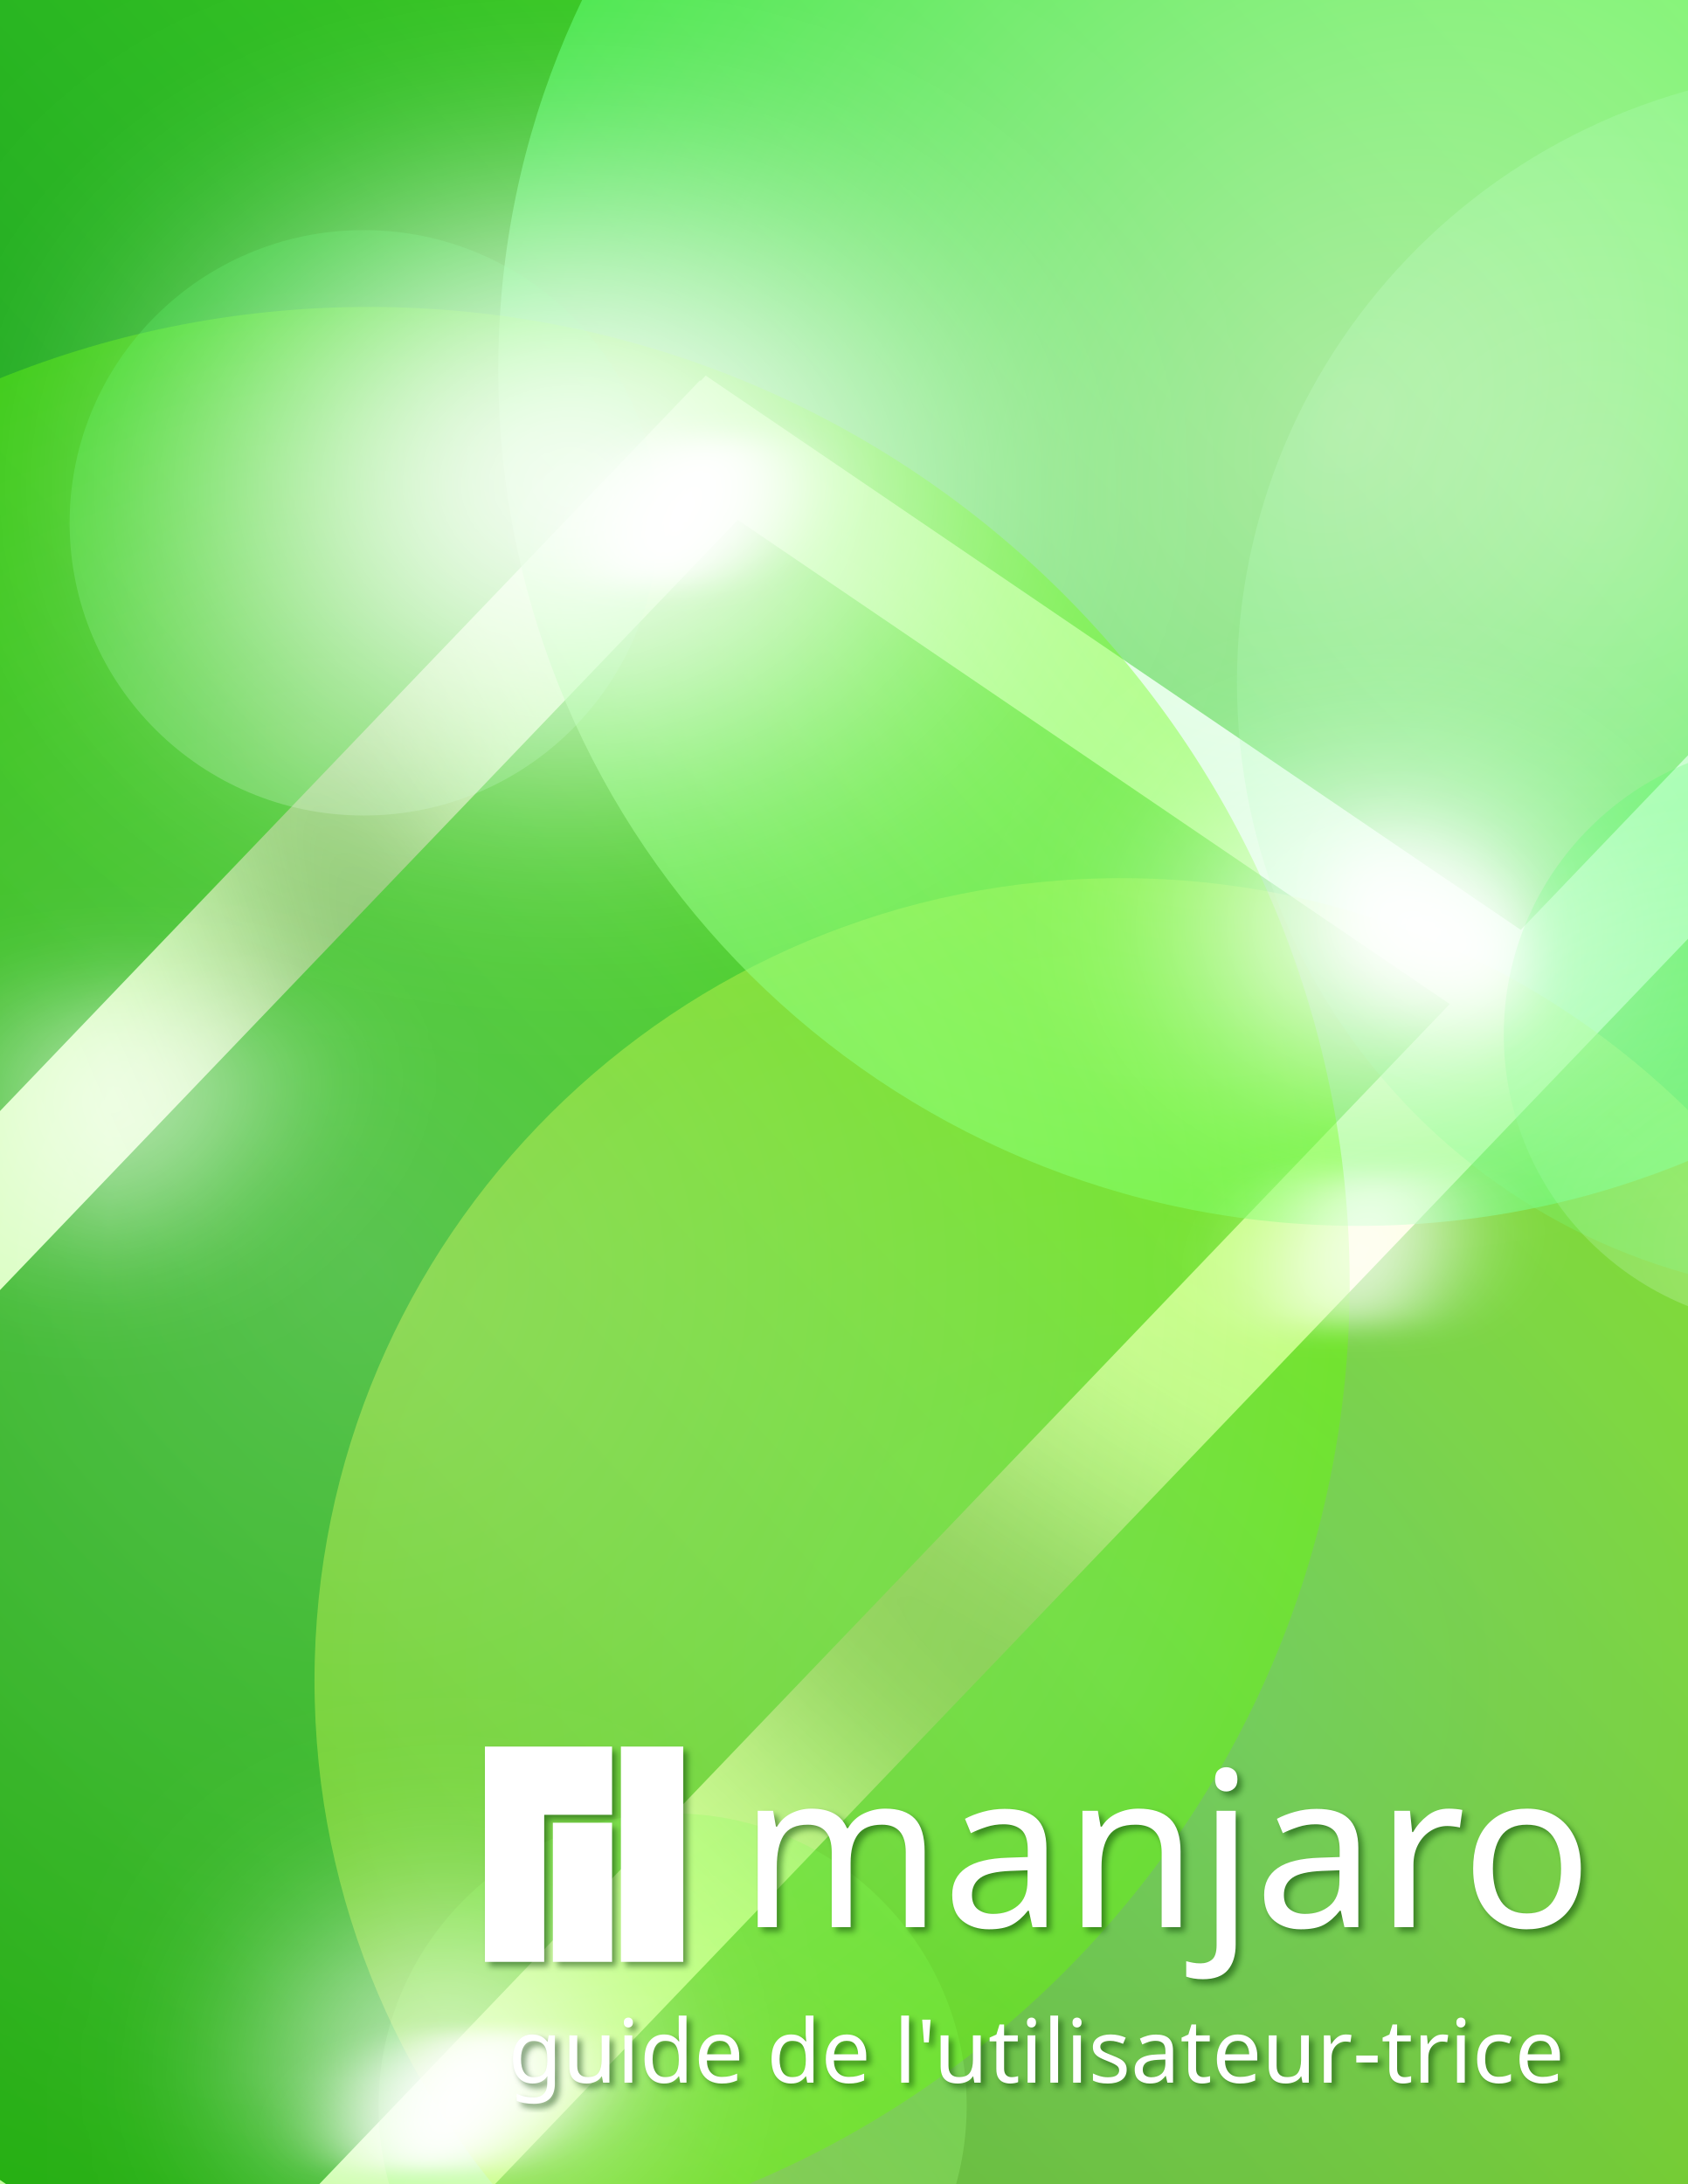
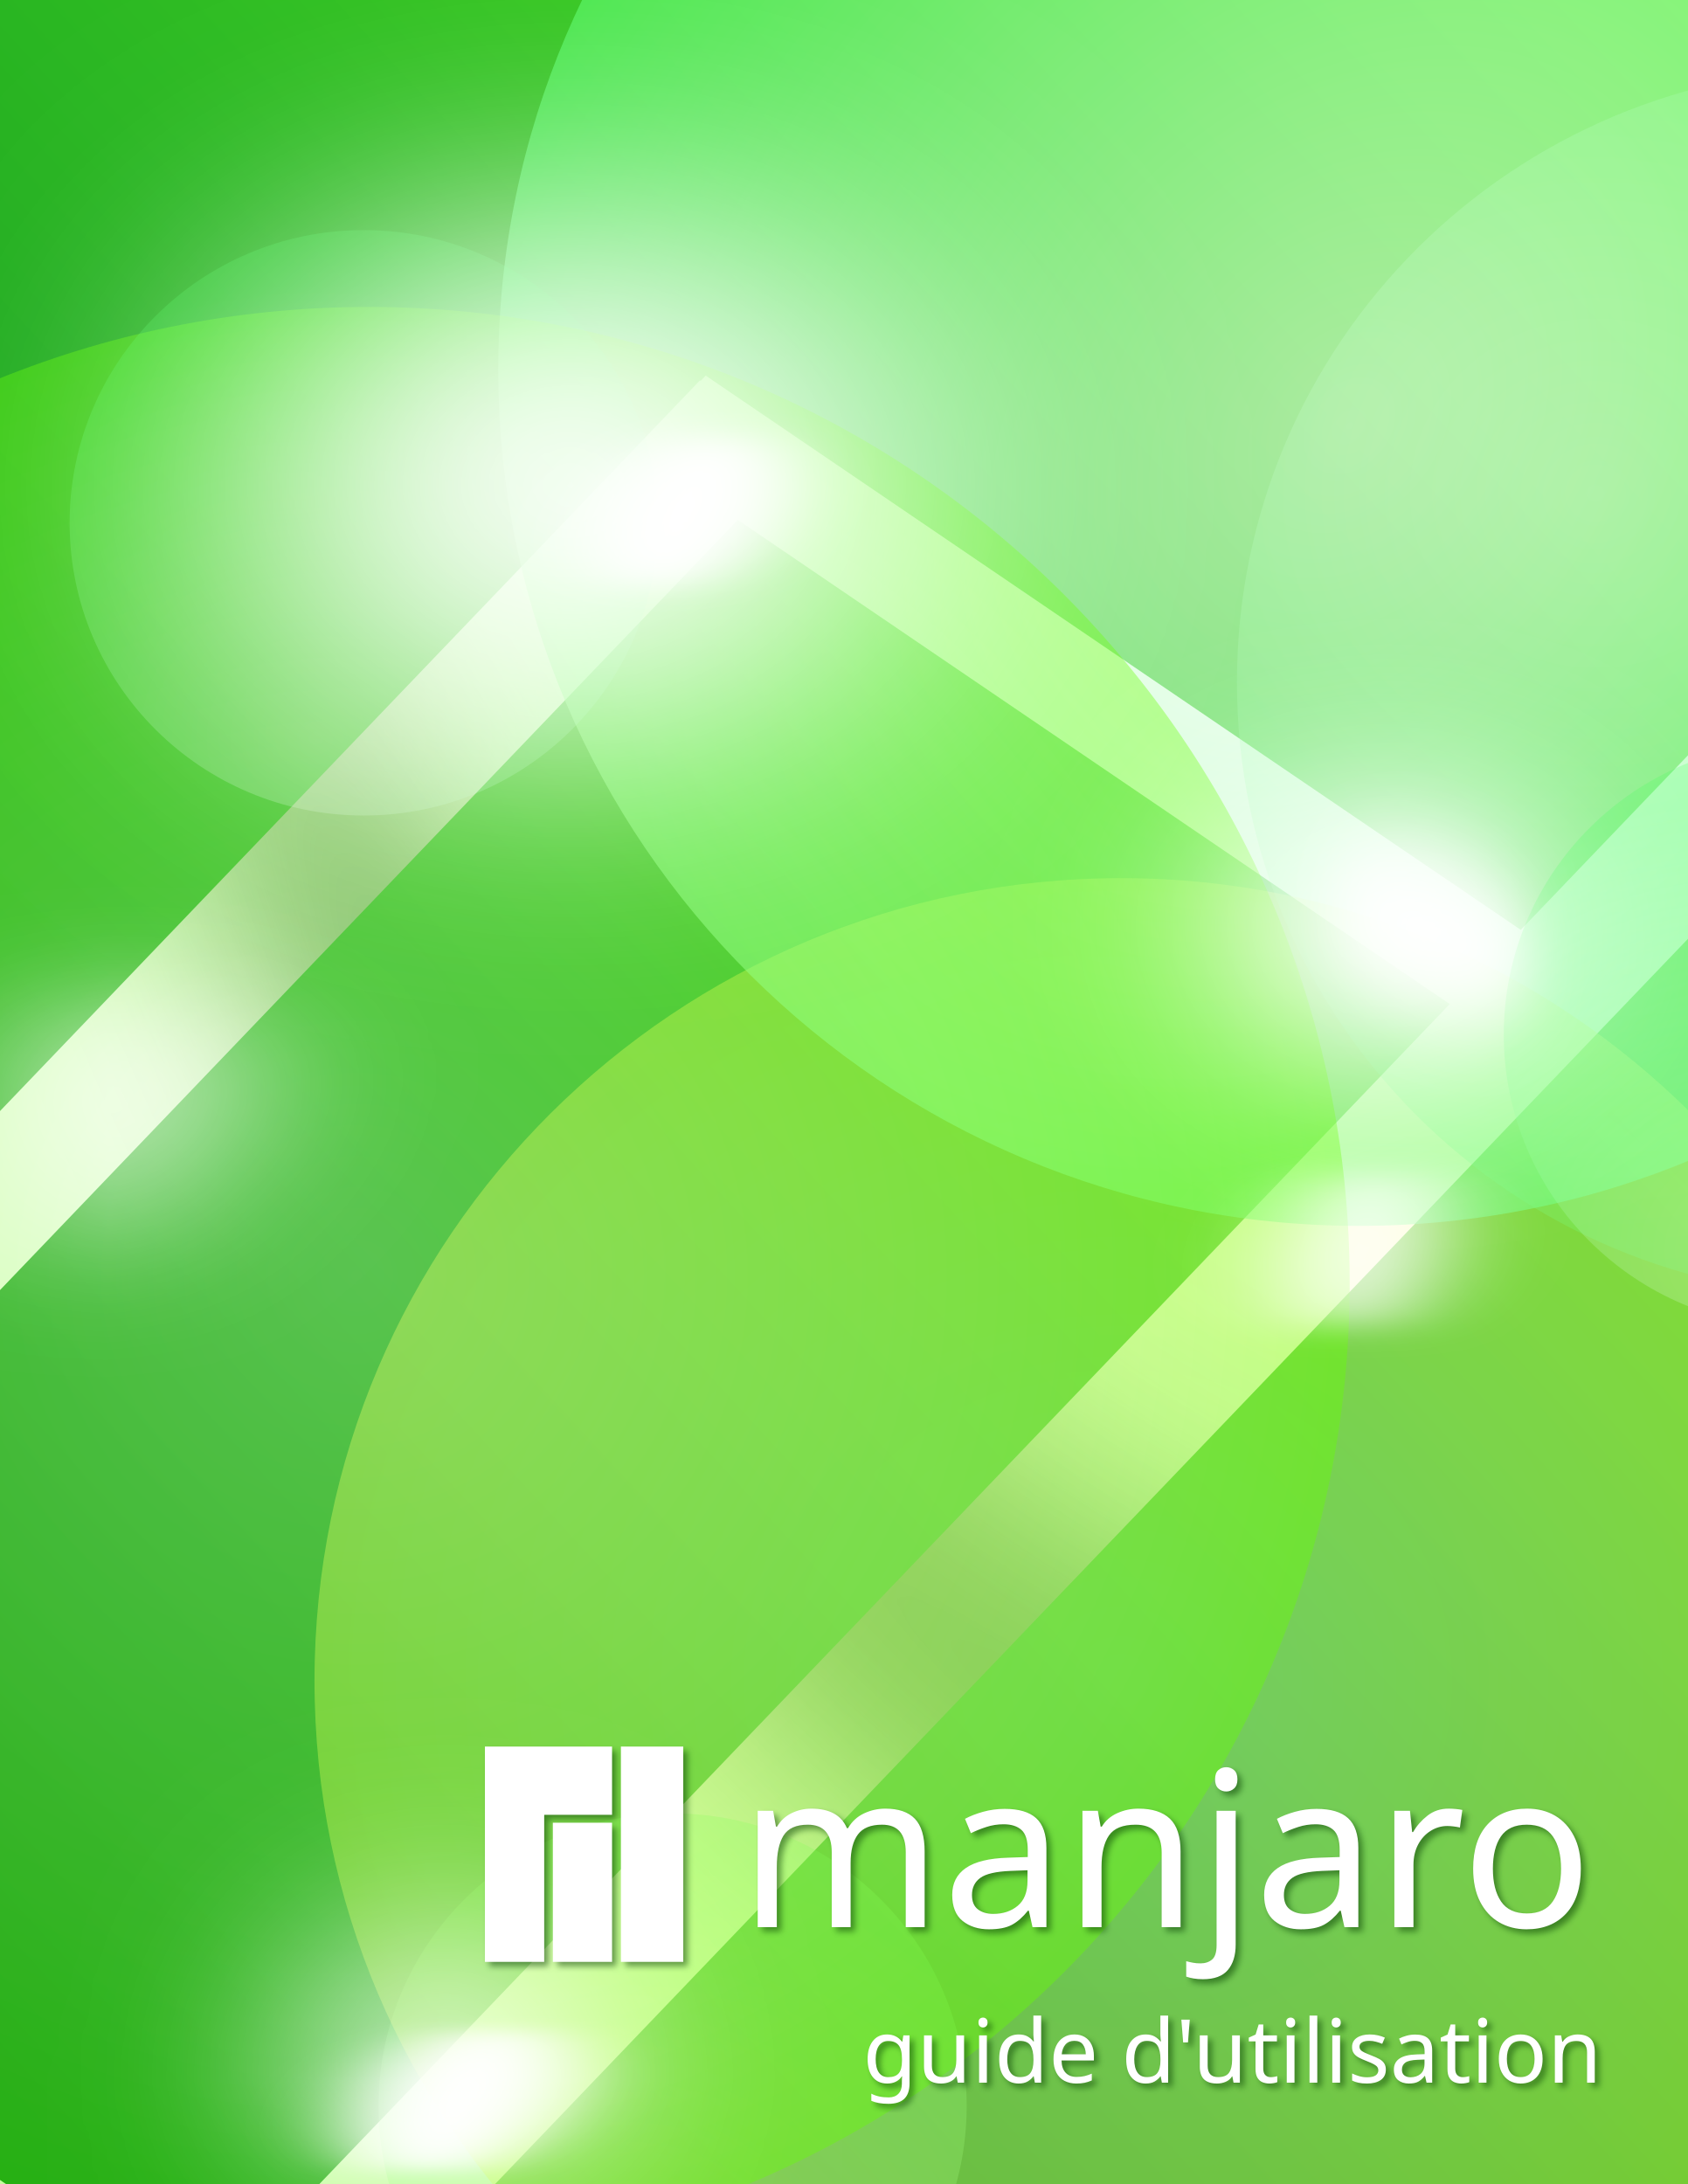
<svg xmlns="http://www.w3.org/2000/svg" xmlns:xlink="http://www.w3.org/1999/xlink" width="765" height="990" id="svg3103" version="1.1">
  <defs id="defs3105">
    <linearGradient id="linearGradient4185">
      <stop id="stop4187" offset="0" style="stop-color:#800078;stop-opacity:1" />
      <stop id="stop4189" offset="1" style="stop-color:#e7ff2b;stop-opacity:1" />
    </linearGradient>
    <linearGradient id="linearGradient3956">
      <stop style="stop-color:#b3b3b3;stop-opacity:1;" offset="0" id="stop3958" />
      <stop style="stop-color:#002e03;stop-opacity:1;" offset="1" id="stop3960" />
    </linearGradient>
    <linearGradient id="linearGradient3156">
      <stop style="stop-color:#006d80;stop-opacity:1;" offset="0" id="stop3158" />
      <stop style="stop-color:#2bff40;stop-opacity:1;" offset="1" id="stop3160" />
    </linearGradient>
    <filter id="filter4514" style="color-interpolation-filters:sRGB;">
      <feFlood id="feFlood4516" flood-opacity="0.5" flood-color="rgb(2,58,0)" result="flood" />
      <feComposite id="feComposite4518" in2="SourceGraphic" in="flood" operator="in" result="composite1" />
      <feGaussianBlur id="feGaussianBlur4520" in="composite" stdDeviation="1.5" result="blur" />
      <feOffset id="feOffset4522" dx="2" dy="2" result="offset" />
      <feComposite id="feComposite4524" in2="offset" in="SourceGraphic" operator="over" result="composite2" />
    </filter>
    <linearGradient xlink:href="#linearGradient3156-7" id="linearGradient3977-0" x1="99.062" y1="873.871" x2="1058.45" y2="160.043" gradientUnits="userSpaceOnUse" gradientTransform="matrix(1.356454,0,0,1.356454,-182.1808,-185.7957)" />
    <linearGradient id="linearGradient3156-7">
      <stop style="stop-color:#00801f;stop-opacity:1;" offset="0" id="stop3158-1" />
      <stop style="stop-color:#61ff25;stop-opacity:1;" offset="1" id="stop3160-3" />
    </linearGradient>
    <linearGradient y2="160.043" x2="1058.45" y1="873.871" x1="99.062" gradientTransform="matrix(1.383549,0,0.2483561,1.383549,-344.3321,-246.3096)" gradientUnits="userSpaceOnUse" id="linearGradient4649" xlink:href="#linearGradient3156-7" />
    <filter color-interpolation-filters="sRGB" id="filter4514-6">
      <feFlood id="feFlood4516-4" flood-opacity="0.5" flood-color="rgb(2,58,0)" result="flood" />
      <feComposite id="feComposite4518-7" in2="SourceGraphic" in="flood" operator="in" result="composite1" />
      <feGaussianBlur id="feGaussianBlur4520-4" stdDeviation="1.5" result="blur" />
      <feOffset id="feOffset4522-6" dx="2" dy="2" result="offset" />
      <feComposite id="feComposite4524-1" in2="offset" in="SourceGraphic" operator="over" result="composite2" />
    </filter>
    <filter color-interpolation-filters="sRGB" id="filter4729">
      <feFlood id="feFlood4731" flood-opacity="0.5" flood-color="rgb(2,58,0)" result="flood" />
      <feComposite id="feComposite4733" in2="SourceGraphic" in="flood" operator="in" result="composite1" />
      <feGaussianBlur id="feGaussianBlur4735" stdDeviation="1.5" result="blur" />
      <feOffset id="feOffset4737" dx="2" dy="2" result="offset" />
      <feComposite id="feComposite4739" in2="offset" in="SourceGraphic" operator="over" result="composite2" />
    </filter>
    <radialGradient xlink:href="#linearGradient4168" id="radialGradient4174" cx="602.072" cy="787.486" fx="602.072" fy="787.486" r="175.132" gradientUnits="userSpaceOnUse" gradientTransform="matrix(3.42657,2.7279076e-7,-2.5907586e-7,3.225104,-1554.975,-1777.785)" />
    <linearGradient id="linearGradient4168">
      <stop style="stop-color:#f6ffd1;stop-opacity:1" offset="0" id="stop4170" />
      <stop style="stop-color:#fff900;stop-opacity:1" offset="1" id="stop4172" />
    </linearGradient>
    <radialGradient xlink:href="#linearGradient4144" id="radialGradient4150" cx="478.782" cy="650.255" fx="478.782" fy="650.255" r="213.034" gradientUnits="userSpaceOnUse" spreadMethod="pad" gradientTransform="matrix(2.087092,0,0,2.077711,-837.6091,-772.8991)" />
    <linearGradient id="linearGradient4144">
      <stop id="stop4162" offset="0" style="stop-color:#c4ff9d;stop-opacity:1" />
      <stop id="stop4164" offset="1" style="stop-color:#66ff00;stop-opacity:1" />
    </linearGradient>
    <radialGradient xlink:href="#linearGradient4166" id="radialGradient4158" cx="691.07" cy="547.619" fx="691.07" fy="547.619" r="186.895" gradientUnits="userSpaceOnUse" gradientTransform="matrix(-1.855067,-1.522803,2.011635,-2.450559,791.9828,2587.419)" />
    <linearGradient id="linearGradient4166">
      <stop style="stop-color:#ffffff;stop-opacity:1" offset="0" id="stop4146" />
      <stop style="stop-color:#48ff5e;stop-opacity:1" offset="1" id="stop4148" />
    </linearGradient>
    <filter style="color-interpolation-filters:sRGB" id="filter5989" x="-0.704" width="2.407" y="-0.714" height="2.427">
      <feGaussianBlur stdDeviation="30.158" id="feGaussianBlur5991" />
    </filter>
    <filter style="color-interpolation-filters:sRGB" id="filter6965" x="-0.59" width="2.18" y="-0.599" height="2.197">
      <feGaussianBlur stdDeviation="25.295" id="feGaussianBlur6967" />
    </filter>
    <filter style="color-interpolation-filters:sRGB" id="filter7423" x="-0.462" width="1.924" y="-0.468" height="1.937">
      <feGaussianBlur stdDeviation="19.796" id="feGaussianBlur7425" />
    </filter>
    <radialGradient xlink:href="#linearGradient4166" id="radialGradient7437" gradientUnits="userSpaceOnUse" gradientTransform="matrix(2.621641,2.0871001e-7,-1.9821685e-7,2.467501,-738.1314,-1633.865)" cx="557.389" cy="752.748" fx="557.389" fy="752.748" r="175.132" />
    <filter style="color-interpolation-filters:sRGB" id="filter7463" x="-0.154" width="1.308" y="-0.119" height="1.239">
      <feGaussianBlur stdDeviation="49.28" id="feGaussianBlur7465" />
    </filter>
    <filter style="color-interpolation-filters:sRGB" id="filter7698" x="-0.747" width="2.493" y="-0.605" height="2.21">
      <feGaussianBlur stdDeviation="29.242" id="feGaussianBlur7700" />
    </filter>
    <filter style="color-interpolation-filters:sRGB" id="filter7976" x="-0.511" width="2.022" y="-0.452" height="1.903">
      <feGaussianBlur stdDeviation="20.633" id="feGaussianBlur7978" />
    </filter>
    <radialGradient xlink:href="#linearGradient4166" id="radialGradient8185" gradientUnits="userSpaceOnUse" gradientTransform="matrix(1.249463,9.9470341e-8,-9.4469344e-8,1.176001,-447.4107,28.60157)" cx="584.829" cy="870.581" fx="584.829" fy="870.581" r="175.132" />
    <radialGradient xlink:href="#linearGradient4166" id="radialGradient8189" gradientUnits="userSpaceOnUse" gradientTransform="matrix(1.249463,9.9470341e-8,-9.4469344e-8,1.176001,62.58933,-457.1127)" cx="584.829" cy="870.581" fx="584.829" fy="870.581" r="175.132" />
    <radialGradient xlink:href="#linearGradient4166" id="radialGradient8249" gradientUnits="userSpaceOnUse" gradientTransform="matrix(1.249463,9.9470341e-8,-9.4469344e-8,1.176001,-587.4307,-689.0951)" cx="584.829" cy="870.581" fx="584.829" fy="870.581" r="175.132" />
    <filter style="color-interpolation-filters:sRGB" id="filter4479" x="-0.479" width="1.959" y="-0.414" height="1.827">
      <feGaussianBlur stdDeviation="19.645" id="feGaussianBlur4481" />
    </filter>
  </defs>
  <g id="layer7" style="display:inline">
    <rect style="opacity:0.869;fill:#ffffff;fill-opacity:1;stroke:none;stroke-width:2;stroke-linecap:round;stroke-linejoin:bevel;stroke-miterlimit:4;stroke-dasharray:none;stroke-opacity:1" id="rect8162" width="805.714" height="1027.143" x="-22.857" y="-15.714" />
    <path style="opacity:0.708;fill:#0d5600;fill-opacity:1;fill-rule:evenodd;stroke:none;stroke-width:1px;stroke-linecap:butt;stroke-linejoin:miter;stroke-opacity:1;filter:url(#filter7463)" d="M -1.429,6.0779765e-6 C 188.093,436.321 444.474,768.68 765.714,771.429 l 1.429,220 C 421.764,928.469 133.219,703.75 -1.429,6.0779765e-6 Z" id="path4958" />
  </g>
  <g id="layer6" style="display:inline">
    <path style="opacity:0.946;fill:#00bb39;fill-opacity:1;stroke:none;stroke-width:2;stroke-linecap:round;stroke-linejoin:bevel;stroke-miterlimit:4;stroke-dasharray:none;stroke-opacity:1" d="m -1.428,0 0,172.529 A 444.622,442.623 0 0 1 167.109,139.141 444.622,442.623 0 0 1 227.088,143.697 390.067,388.314 0 0 1 264.461,0 L -1.428,0 Z m 0,991.119 0,0.309 0.848,0 a 444.622,442.623 0 0 1 -0.848,-0.309 z" id="rect4946" />
  </g>
  <g id="layer3" style="display:inline;opacity:1">
    <path id="path3969" d="m 317.26,172.408 0.325,0.221 2.263,-2.363 369.428,251.239 278.778,-291.052 -692.781,-471.144 0.007,0.005 c -293.111,306.016 -586.222,612.033 -879.334,918.049 l 323.021,219.679 C -81.601,588.831 117.829,380.62 317.26,172.408 Z m 699.029,-9.151 -879.333,918.049 339.761,231.064 879.333,-918.049 z M 334.394,235.672 -233.963,829.053 88.726,1048.506 657.083,455.125 Z" style="display:inline;fill:url(#linearGradient4649);fill-opacity:1;stroke:none" />
  </g>
  <g id="layer5" style="display:inline">
    <ellipse style="opacity:0.254;fill:url(#radialGradient8185);fill-opacity:1;stroke:none;stroke-width:2;stroke-linecap:round;stroke-linejoin:bevel;stroke-miterlimit:4;stroke-dasharray:none;stroke-opacity:1" id="ellipse8183" cx="304.856" cy="954.685" rx="133.282" ry="132.683" />
    <ellipse style="opacity:0.385;fill:url(#radialGradient4174);fill-opacity:1;stroke:none;stroke-width:2;stroke-linecap:round;stroke-linejoin:bevel;stroke-miterlimit:4;stroke-dasharray:none;stroke-opacity:1" id="path4142" cx="508.066" cy="761.938" rx="365.517" ry="363.874" />
    <ellipse style="opacity:0.573;fill:url(#radialGradient4158);fill-opacity:1;stroke:none;stroke-width:2;stroke-linecap:round;stroke-linejoin:bevel;stroke-miterlimit:4;stroke-dasharray:none;stroke-opacity:1" id="path4136" cx="615.897" cy="167.37" rx="390.067" ry="388.314" />
    <ellipse style="opacity:0.378;fill:url(#radialGradient4150);fill-opacity:1;stroke:none;stroke-width:2;stroke-linecap:round;stroke-linejoin:bevel;stroke-miterlimit:4;stroke-dasharray:none;stroke-opacity:1" id="path4138" cx="167.109" cy="581.763" rx="444.622" ry="442.623" />
    <ellipse ry="278.397" rx="279.654" cy="309.257" cx="840.284" id="ellipse7435" style="opacity:0.254;fill:url(#radialGradient7437);fill-opacity:1;stroke:none;stroke-width:2;stroke-linecap:round;stroke-linejoin:bevel;stroke-miterlimit:4;stroke-dasharray:none;stroke-opacity:1" />
    <ellipse transform="matrix(1.481889,0,0,1.642605,-755.4484,291.532)" ry="50.714" rx="51.429" cy="410" cx="645.714" id="ellipse6475" style="display:inline;opacity:1;fill:#ffffff;fill-opacity:1;stroke:none;stroke-width:2;stroke-linecap:round;stroke-linejoin:bevel;stroke-miterlimit:4;stroke-dasharray:none;stroke-opacity:1;filter:url(#filter5989)" />
    <ellipse transform="matrix(0.8628935,-0.3730279,0.2273011,0.5257961,-441.8047,977.4359)" ry="50.714" rx="51.429" cy="410" cx="645.714" id="ellipse7429" style="display:inline;opacity:1;fill:#ffffff;fill-opacity:1;stroke:none;stroke-width:2;stroke-linecap:round;stroke-linejoin:bevel;stroke-miterlimit:4;stroke-dasharray:none;stroke-opacity:1;filter:url(#filter7423)" />
    <ellipse style="display:inline;opacity:1;fill:#ffffff;fill-opacity:1;stroke:none;stroke-width:2;stroke-linecap:round;stroke-linejoin:bevel;stroke-miterlimit:4;stroke-dasharray:none;stroke-opacity:1;filter:url(#filter5989)" id="path4960" cx="645.714" cy="410" rx="51.429" ry="50.714" transform="matrix(1.497417,0,0,1.235595,-337.6181,-86.59379)" />
    <ellipse ry="132.683" rx="133.282" cy="468.971" cx="814.856" id="ellipse8187" style="opacity:0.231;fill:url(#radialGradient8189);fill-opacity:1;stroke:none;stroke-width:2;stroke-linecap:round;stroke-linejoin:bevel;stroke-miterlimit:4;stroke-dasharray:none;stroke-opacity:1" />
    <ellipse style="display:inline;opacity:1;fill:#ffffff;fill-opacity:1;stroke:none;stroke-width:2;stroke-linecap:round;stroke-linejoin:bevel;stroke-miterlimit:4;stroke-dasharray:none;stroke-opacity:1;filter:url(#filter7423)" id="ellipse7427" cx="645.714" cy="410" rx="51.429" ry="50.714" transform="matrix(0.8392559,0.4235381,-0.258079,0.5113928,213.8928,-59.58417)" />
    <ellipse transform="matrix(1.265796,-1.371736,1.24098,0.2414087,-1322.573,1311.437)" ry="50.714" rx="51.429" cy="410" cx="645.714" id="ellipse7486" style="display:inline;opacity:0.927;fill:#ffffff;fill-opacity:1;stroke:none;stroke-width:2;stroke-linecap:round;stroke-linejoin:bevel;stroke-miterlimit:4;stroke-dasharray:none;stroke-opacity:1;filter:url(#filter7976)" />
    <ellipse style="display:inline;opacity:0.869;fill:#ffffff;fill-opacity:1;stroke:none;stroke-width:2;stroke-linecap:round;stroke-linejoin:bevel;stroke-miterlimit:4;stroke-dasharray:none;stroke-opacity:1;filter:url(#filter7698)" id="ellipse7488" cx="645.714" cy="410" rx="51.429" ry="50.714" transform="matrix(0.6133078,-0.4086772,0.2489521,0.6029327,119.0509,583.1149)" />
    <ellipse style="opacity:0.231;fill:url(#radialGradient8249);fill-opacity:1;stroke:none;stroke-width:2;stroke-linecap:round;stroke-linejoin:bevel;stroke-miterlimit:4;stroke-dasharray:none;stroke-opacity:1" id="ellipse8247" cx="164.836" cy="236.989" rx="133.282" ry="132.683" />
    <ellipse transform="matrix(2.967618,0,0,2.387207,-1657.715,-758.8948)" ry="50.714" rx="51.429" cy="410" cx="645.714" id="ellipse5993" style="display:inline;opacity:1;fill:#ffffff;fill-opacity:1;stroke:none;stroke-width:2;stroke-linecap:round;stroke-linejoin:bevel;stroke-miterlimit:4;stroke-dasharray:none;stroke-opacity:1;filter:url(#filter6965)" />
    <ellipse transform="matrix(-0.8382688,0.3204809,-0.128245,-0.6059601,904.0433,273.2707)" ry="50.714" rx="51.429" cy="410" cx="645.714" id="ellipse6969" style="display:inline;opacity:1;fill:#ffffff;fill-opacity:1;stroke:none;stroke-width:2;stroke-linecap:round;stroke-linejoin:bevel;stroke-miterlimit:4;stroke-dasharray:none;stroke-opacity:1;filter:url(#filter4479)" />
  </g>
  <g id="layer4" style="display:inline">
    <g id="g4816" transform="translate(2.571429,-13.14286)">
      <g style="filter:url(#filter4514-6)" id="g4708" transform="translate(-4.0479654e-7,-62.36218)">
        <path style="display:inline;fill:#ffffff;fill-opacity:1;stroke:none;filter:url(#filter4298)" d="m 244.084,898.414 0.027,0 0,-0.251 30.728,0 0,-30.942 -57.624,0 6e-4,0 c 0,32.532 0,65.065 0,97.597 l 26.868,0 c 0,-22.135 0,-44.27 0,-66.404 z m 34.767,-31.193 0,97.597 28.261,0 0,-97.597 z m -30.852,34.515 0,63.082 26.84,0 0,-63.082 -26.84,0 z" id="path4160" />
        <text xml:space="preserve" style="font-style:normal;font-variant:normal;font-weight:normal;font-stretch:normal;font-size:98.382px;line-height:125%;font-family:Comfortaa;-inkscape-font-specification:Comfortaa;letter-spacing:0px;word-spacing:0px;display:inline;fill:#ffffff;fill-opacity:1;stroke:none;filter:url(#filter4298)" x="332.497" y="949.072" id="text4162">
          <tspan id="tspan4164" x="332.497" y="949.072">manjaro</tspan>
        </text>
      </g>
-       <text id="text4166-3" y="957.192" x="227.725" style="font-style:normal;font-variant:normal;font-weight:normal;font-stretch:normal;font-size:40px;line-height:125%;font-family:Comfortaa;-inkscape-font-specification:Comfortaa;letter-spacing:0px;word-spacing:0px;fill:#ffffff;fill-opacity:1;stroke:none;filter:url(#filter4514-6)" xml:space="preserve">
-         <tspan y="957.192" x="227.725" id="tspan4168-7">guide de l'utilisateur-trice</tspan>
+       <text id="text4166-3" y="957.192" x="388.471" style="font-style:normal;font-variant:normal;font-weight:normal;font-stretch:normal;font-size:40px;line-height:125%;font-family:Comfortaa;-inkscape-font-specification:Comfortaa;letter-spacing:0px;word-spacing:0px;fill:#ffffff;fill-opacity:1;stroke:none;filter:url(#filter4514-6)" xml:space="preserve">
+         <tspan y="957.192" x="388.471" id="tspan4168-7">guide d'utilisation</tspan>
      </text>
    </g>
  </g>
  <g id="layer2" style="display:inline">
    <rect style="display:inline;fill:#ffffff;fill-opacity:1;stroke:#000000;stroke-width:1.341" id="rect3864" width="654.362" height="1276.135" x="-657.408" y="-112.38" />
    <rect y="-93.429" x="766.741" height="1276.095" width="694.728" id="rect3866" style="display:inline;fill:#ffffff;fill-opacity:1;stroke:#000000;stroke-width:1.382" />
    <rect style="display:inline;fill:#ffffff;fill-opacity:1;stroke:#000000" id="rect3868" width="363.78" height="1276.476" x="-364.529" y="-1022.134" transform="matrix(0,1,-1,0,0,0)" />
    <rect transform="matrix(0,1,-1,0,0,0)" y="-1008.707" x="994.841" height="1276.476" width="363.78" id="rect3870" style="display:inline;fill:#ffffff;fill-opacity:1;stroke:#000000" />
  </g>
</svg>
